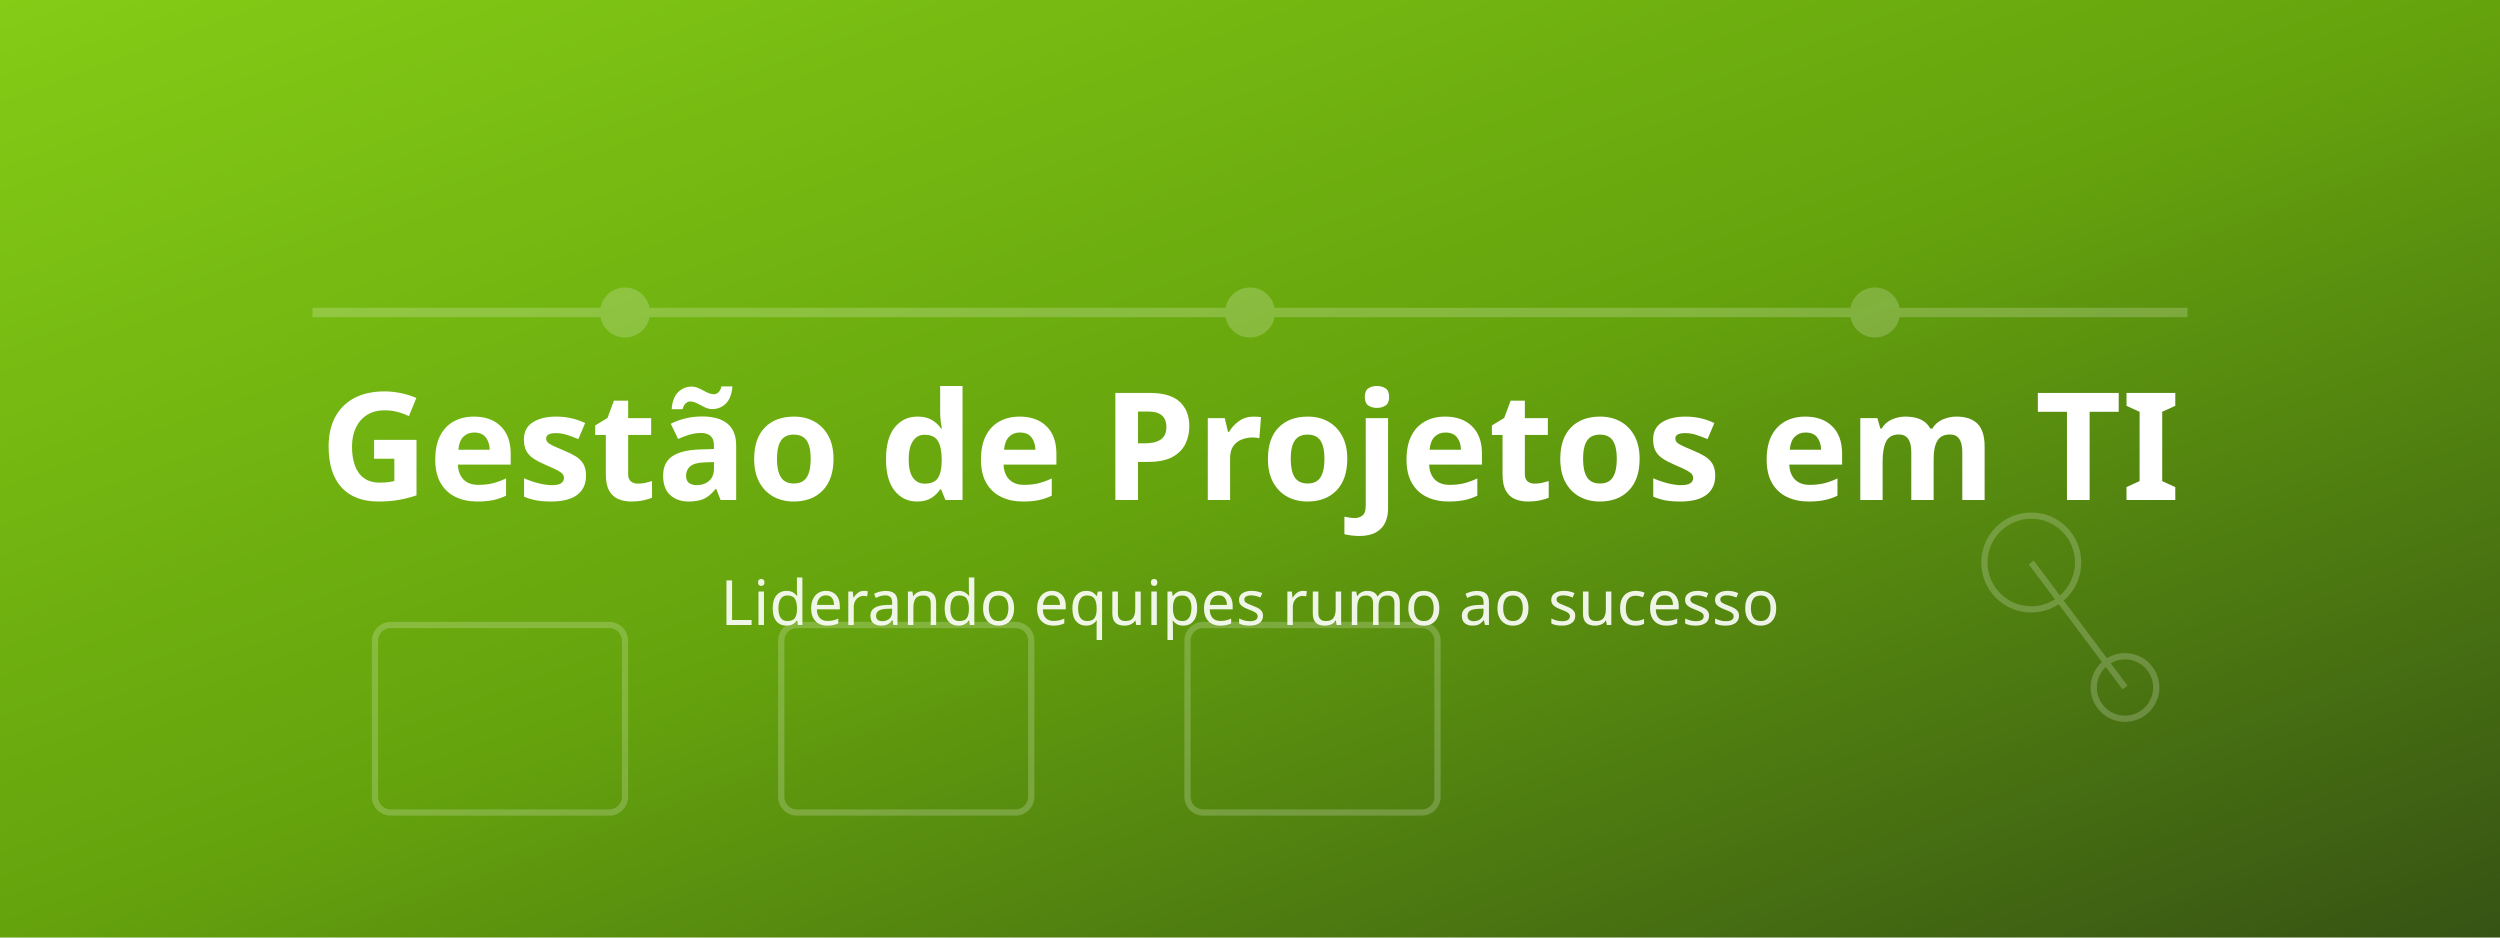
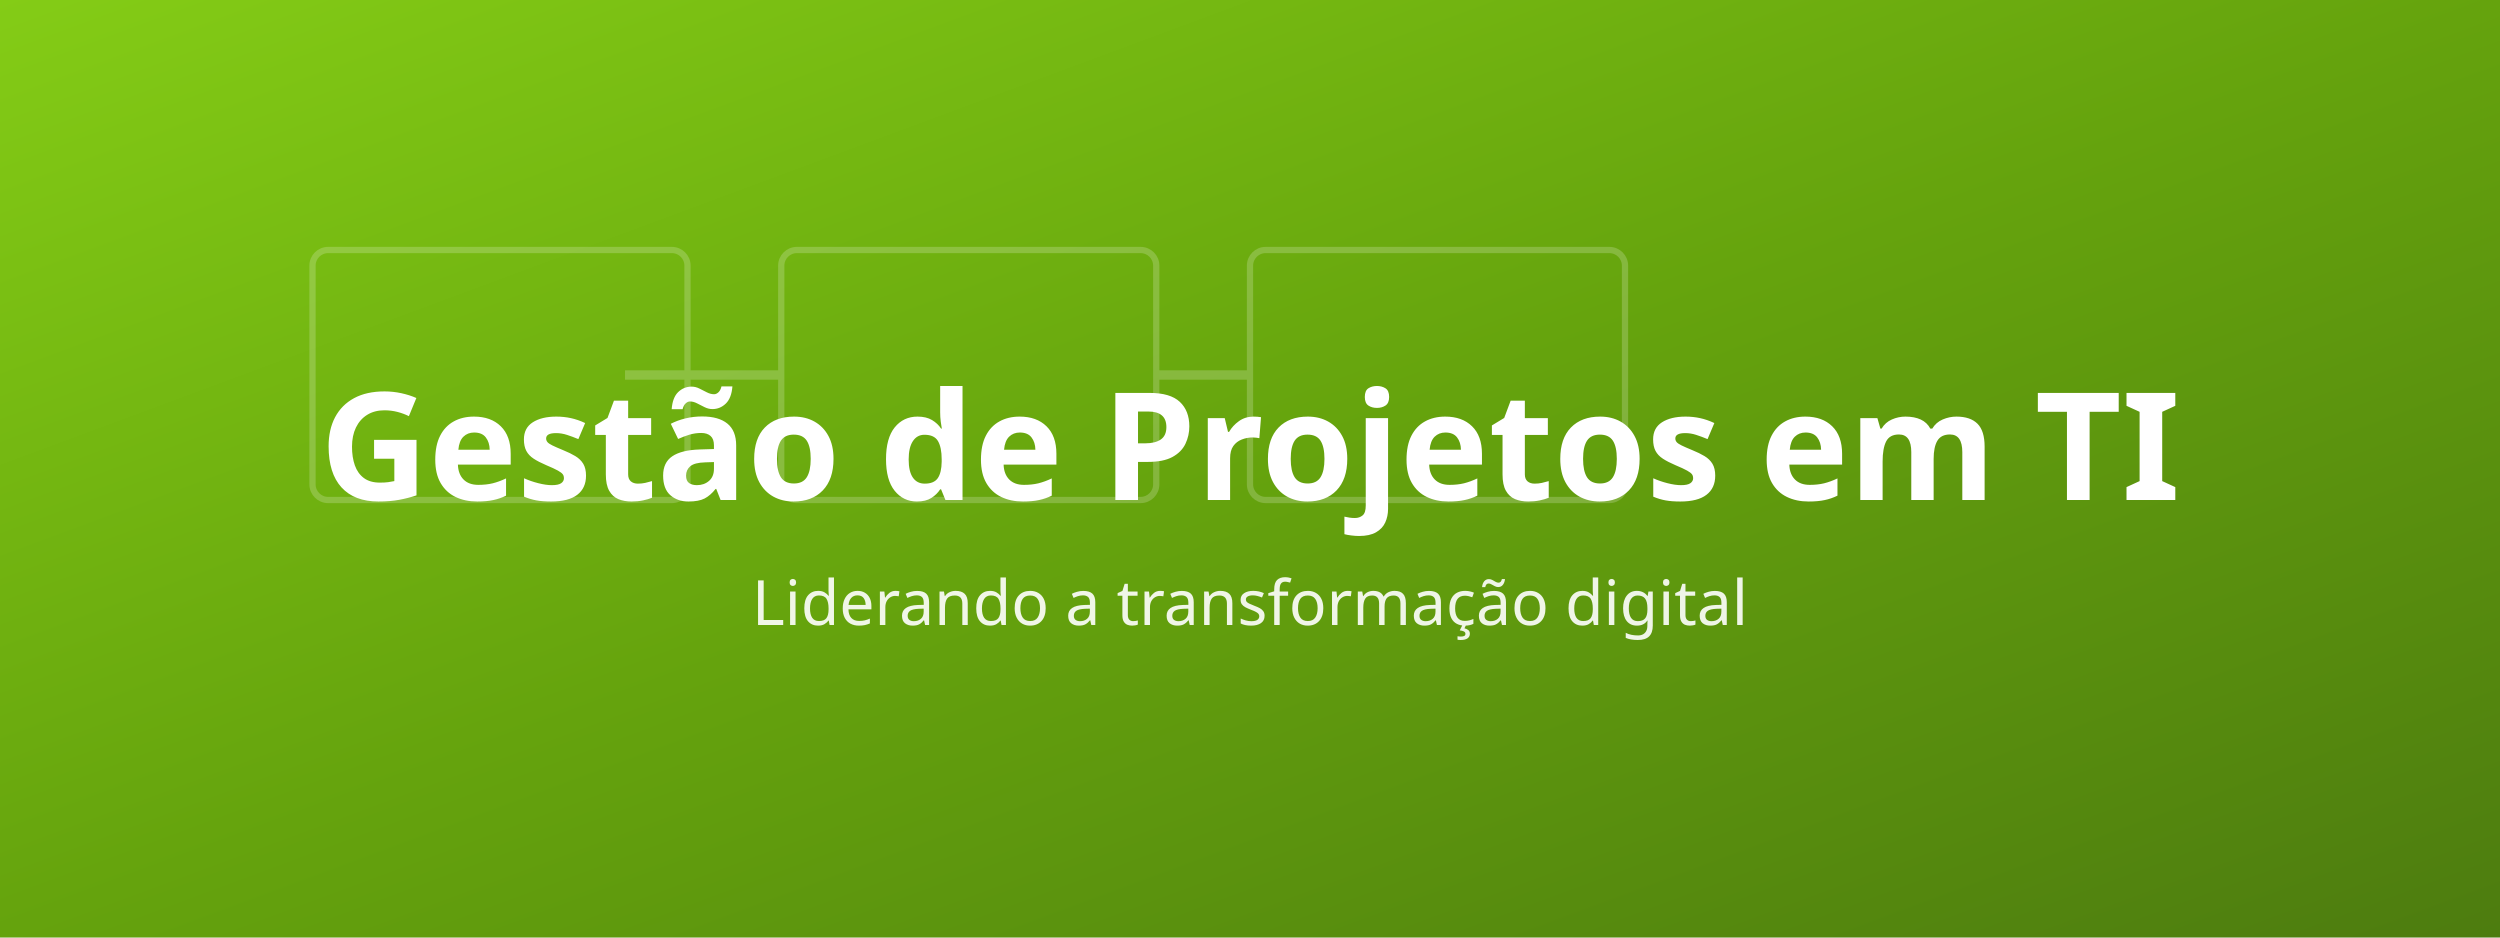
<svg xmlns="http://www.w3.org/2000/svg" width="800" height="300" viewBox="0 0 800 300">
  <defs>
    <linearGradient id="mgmtCoverGradient" x1="0%" y1="0%" x2="100%" y2="100%">
      <stop offset="0%" style="stop-color:#84CC16;stop-opacity:1" />
      <stop offset="50%" style="stop-color:#65A30D;stop-opacity:1" />
-       <stop offset="100%" style="stop-color:#365314;stop-opacity:1" />
+       <stop offset="100%" style="stop-color:#4D7C0F;stop-opacity:1" />
    </linearGradient>
  </defs>
  <rect width="800" height="300" fill="url(#mgmtCoverGradient)" />
  <g opacity="0.2">
-     <path d="M100 100 L700 100" stroke="white" stroke-width="3" />
-     <circle cx="200" cy="100" r="8" fill="white" />
-     <circle cx="400" cy="100" r="8" fill="white" />
-     <circle cx="600" cy="100" r="8" fill="white" />
-     <rect x="120" y="200" width="80" height="60" rx="5" stroke="white" stroke-width="2" fill="none" />
-     <rect x="250" y="200" width="80" height="60" rx="5" stroke="white" stroke-width="2" fill="none" />
-     <rect x="380" y="200" width="80" height="60" rx="5" stroke="white" stroke-width="2" fill="none" />
-     <circle cx="650" cy="180" r="15" stroke="white" stroke-width="2" fill="none" />
-     <circle cx="680" cy="220" r="10" stroke="white" stroke-width="2" fill="none" />
-     <path d="M650 180 L680 220" stroke="white" stroke-width="2" />
+     <rect x="100" y="80" width="120" height="80" rx="5" stroke="white" stroke-width="2" fill="none" />
+     <rect x="250" y="80" width="120" height="80" rx="5" stroke="white" stroke-width="2" fill="none" />
+     <rect x="400" y="80" width="120" height="80" rx="5" stroke="white" stroke-width="2" fill="none" />
+     <path d="M200 120 L250 120" stroke="white" stroke-width="3" />
+     <path d="M370 120 L400 120" stroke="white" stroke-width="3" />
  </g>
  <text x="400" y="160" font-family="system-ui, sans-serif" font-size="48" font-weight="700" fill="white" text-anchor="middle">Gestão de Projetos em TI</text>
-   <text x="400" y="200" font-family="system-ui, sans-serif" font-size="20" font-weight="400" fill="white" text-anchor="middle" opacity="0.9">Liderando equipes rumo ao sucesso</text>
+   <text x="400" y="200" font-family="system-ui, sans-serif" font-size="20" font-weight="400" fill="white" text-anchor="middle" opacity="0.9">Liderando a transformação digital</text>
</svg>
